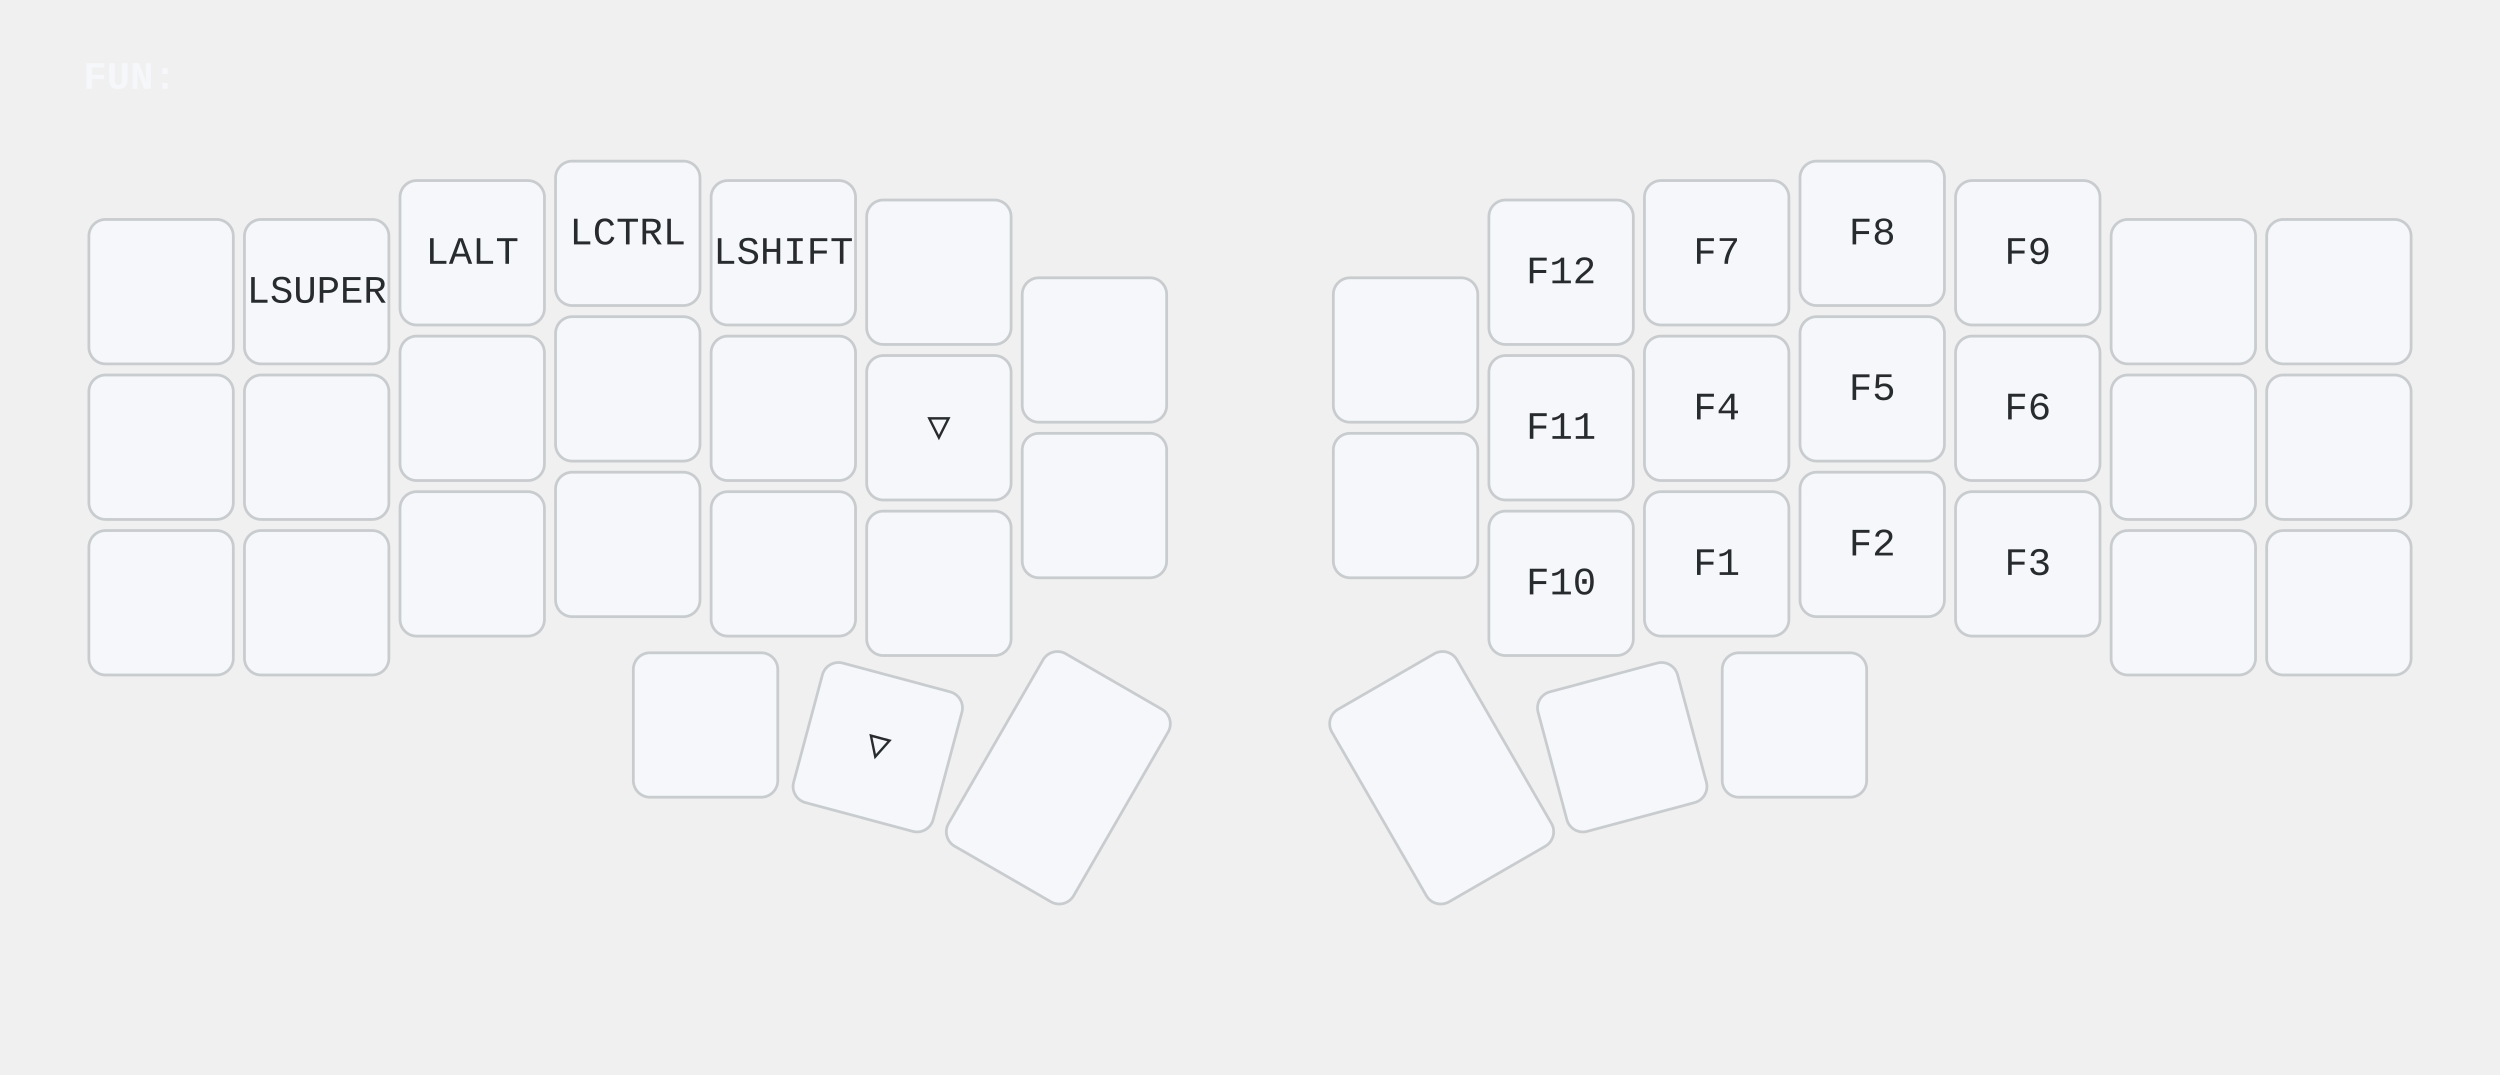
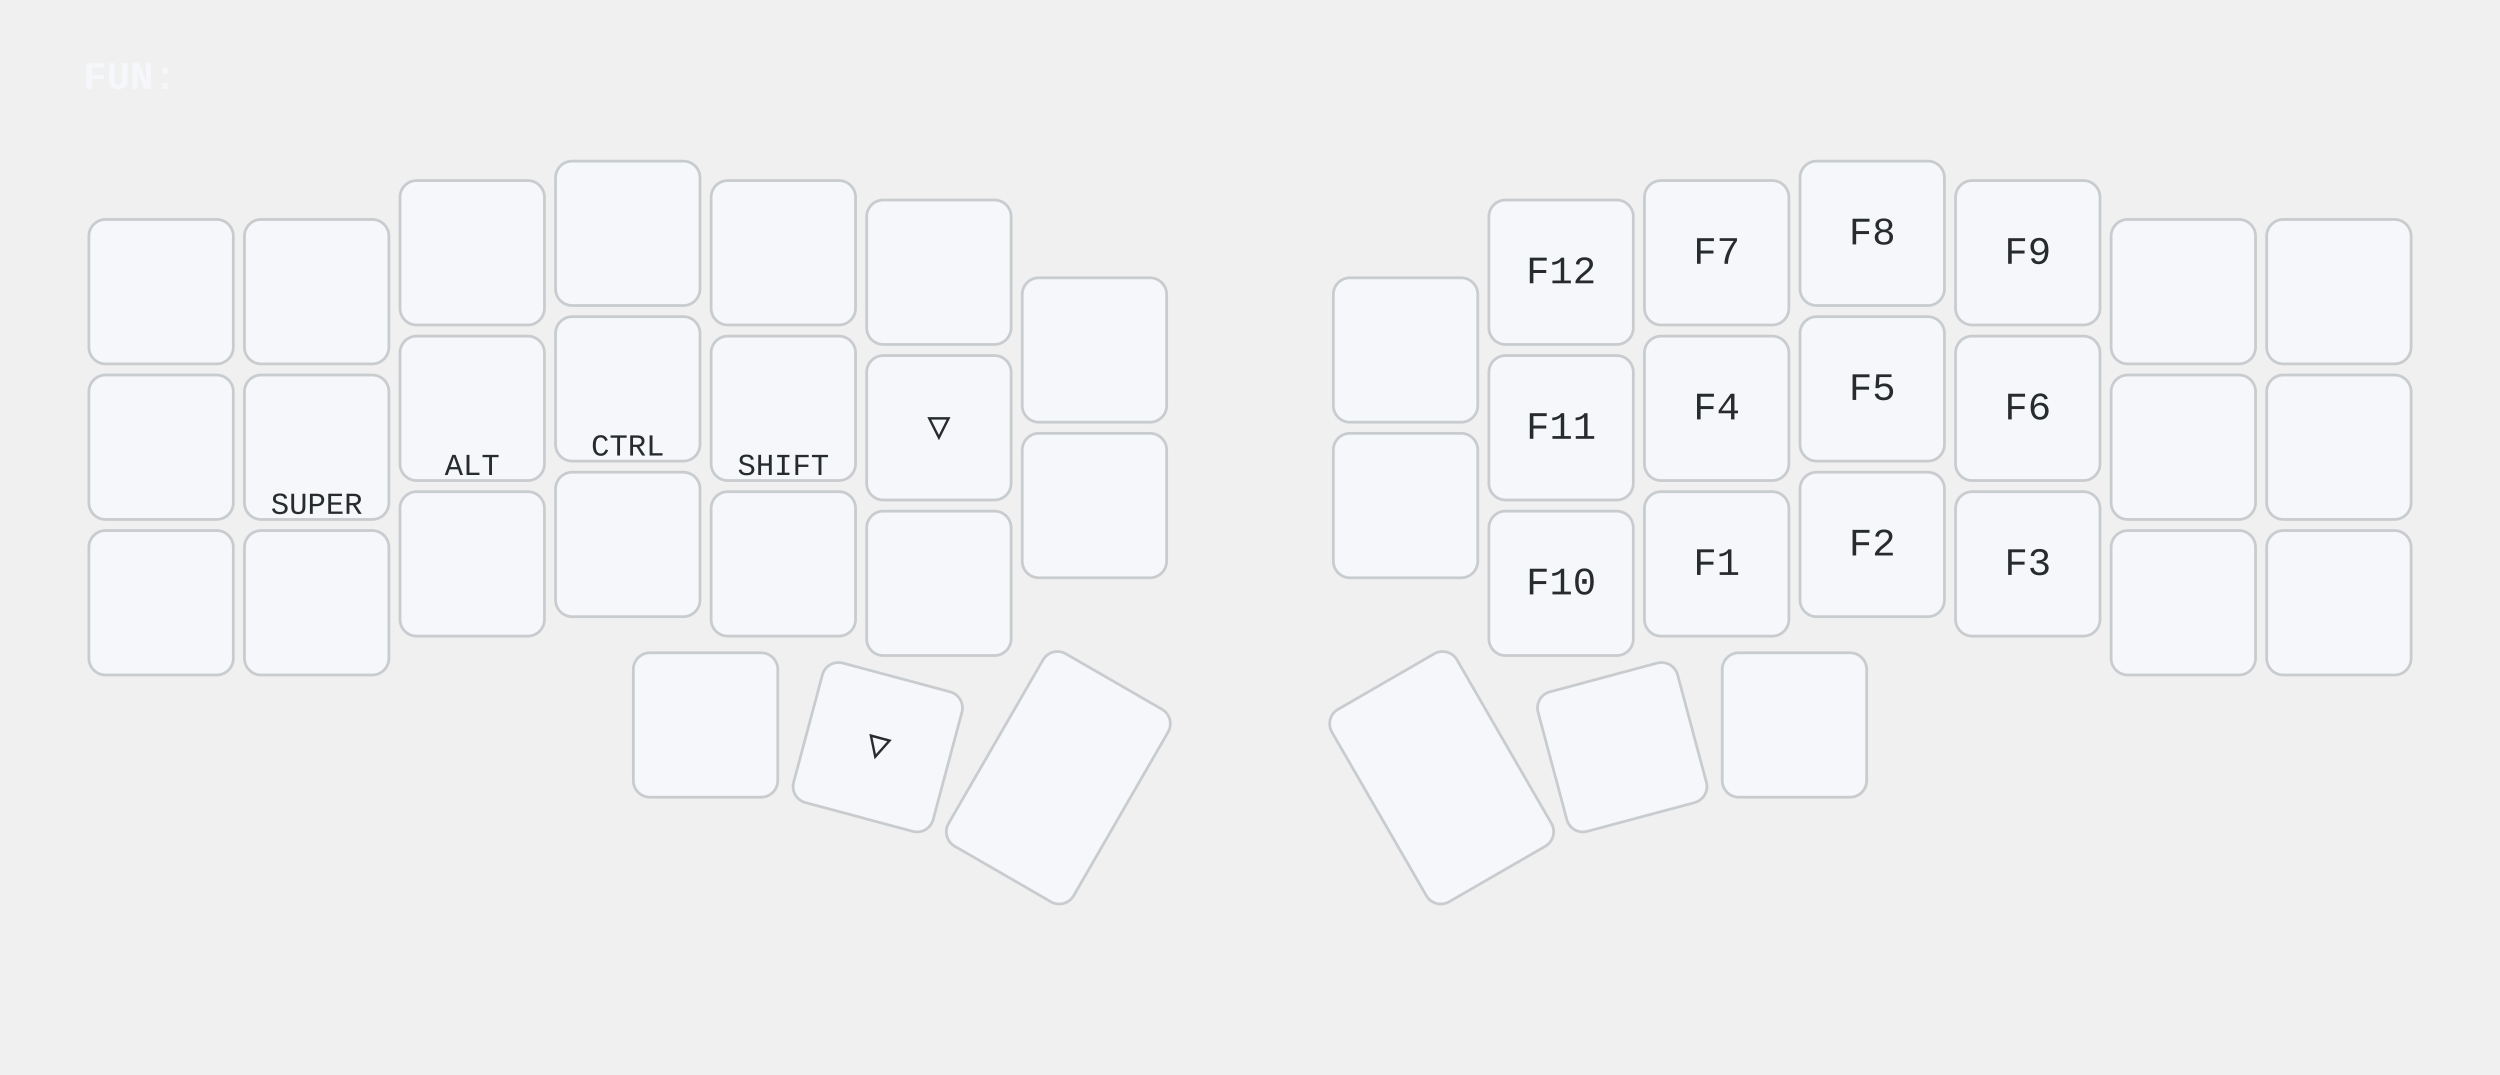
<svg xmlns="http://www.w3.org/2000/svg" width="900" height="387" viewBox="0 0 900 387" class="keymap">
  <style>/* inherit to force styles through use tags */
svg path {
    fill: inherit;
}

/* font and background color specifications */
* {
    background:#282B2E; 
    }
svg.keymap {
    font-family: SFMono-Regular,Consolas,Liberation Mono,Menlo,monospace;
    font-size: 14px;
    font-kerning: normal;
    text-rendering: optimizeLegibility;
    fill: #282B2E;
}

/* default key styling */
rect.key {
    fill: #f5f7fa;
}

rect.key, rect.combo {
    stroke: #c9cccf;
    stroke-width: 1;
}

/* default key side styling, only used is draw_key_sides is set */
rect.side {
    filter: brightness(90%);
}

/* color accent for combo boxes */
rect.combo, rect.combo-separate {
    fill: #5b7cfa;
}

/* color accent for held keys */
rect.held, rect.combo.held {
    fill: #19c6d1;
}

/* color accent for ghost (optional) keys */
rect.ghost, rect.combo.ghost {
    stroke-dasharray: 4, 4;
    stroke-width: 2;
}

text {
    text-anchor: middle;
    dominant-baseline: middle;
}

/* styling for layer labels */
text.label {
    font-weight: bold;
    text-anchor: start;
    fill: #f5f7fa
}

/* styling for optional footer */
text.footer {
    text-anchor: end;
    dominant-baseline: auto;
    stroke: white;
    stroke-width: 4;
    paint-order: stroke;
}

/* styling for combo tap, and key non-tap label text */
text.combo, text.hold, text.shifted, text.left, text.right {
    font-size: 11px;
}

text.hold {
    text-anchor: middle;
    dominant-baseline: auto;
}

text.shifted {
    text-anchor: middle;
    dominant-baseline: hanging;
}

text.left {
    text-anchor: start;
}

text.right {
    text-anchor: end;
}

text.layer-activator {
    text-decoration: underline;
}

/* styling for hold/shifted label text in combo box */
text.combo.hold, text.combo.shifted, text.combo.left, text.combo.right {
    font-size: 8px;
}

/* lighter symbol for transparent keys */
text.trans {
    fill: #282B2E;
}

/* styling for combo dendrons */
path.combo {
    stroke-width: 1;
    stroke: gray;
    fill: none;
}

/* Start Tabler Icons Cleanup */
/* cannot use height/width with glyphs */
.icon-tabler &gt; path {
    fill: inherit;
    stroke: inherit;
    stroke-width: 2;
}
/* hide tabler's default box */
.icon-tabler &gt; path[stroke="none"][fill="none"] {
    visibility: hidden;
}
/* End Tabler Icons Cleanup */

}</style>
  <g transform="translate(30, 0)" class="layer-FUN">
    <text x="0" y="28" class="label" id="FUN">FUN:</text>
    <g transform="translate(0, 56)">
      <g transform="translate(28, 49)" class="key keypos-0">
        <rect rx="6" ry="6" x="-26" y="-26" width="52" height="52" class="key" />
      </g>
      <g transform="translate(84, 49)" class="key keypos-1">
        <rect rx="6" ry="6" x="-26" y="-26" width="52" height="52" class="key" />
-         <text x="0" y="0" class="key tap">LSUPER</text>
      </g>
      <g transform="translate(140, 35)" class="key keypos-2">
        <rect rx="6" ry="6" x="-26" y="-26" width="52" height="52" class="key" />
-         <text x="0" y="0" class="key tap">LALT</text>
      </g>
      <g transform="translate(196, 28)" class="key keypos-3">
        <rect rx="6" ry="6" x="-26" y="-26" width="52" height="52" class="key" />
-         <text x="0" y="0" class="key tap">LCTRL</text>
      </g>
      <g transform="translate(252, 35)" class="key keypos-4">
        <rect rx="6" ry="6" x="-26" y="-26" width="52" height="52" class="key" />
-         <text x="0" y="0" class="key tap">LSHIFT</text>
      </g>
      <g transform="translate(308, 42)" class="key keypos-5">
        <rect rx="6" ry="6" x="-26" y="-26" width="52" height="52" class="key" />
      </g>
      <g transform="translate(364, 70)" class="key keypos-6">
        <rect rx="6" ry="6" x="-26" y="-26" width="52" height="52" class="key" />
      </g>
      <g transform="translate(476, 70)" class="key keypos-7">
        <rect rx="6" ry="6" x="-26" y="-26" width="52" height="52" class="key" />
      </g>
      <g transform="translate(532, 42)" class="key keypos-8">
        <rect rx="6" ry="6" x="-26" y="-26" width="52" height="52" class="key" />
        <text x="0" y="0" class="key tap">F12</text>
      </g>
      <g transform="translate(588, 35)" class="key keypos-9">
        <rect rx="6" ry="6" x="-26" y="-26" width="52" height="52" class="key" />
        <text x="0" y="0" class="key tap">F7</text>
      </g>
      <g transform="translate(644, 28)" class="key keypos-10">
        <rect rx="6" ry="6" x="-26" y="-26" width="52" height="52" class="key" />
        <text x="0" y="0" class="key tap">F8</text>
      </g>
      <g transform="translate(700, 35)" class="key keypos-11">
        <rect rx="6" ry="6" x="-26" y="-26" width="52" height="52" class="key" />
        <text x="0" y="0" class="key tap">F9</text>
      </g>
      <g transform="translate(756, 49)" class="key keypos-12">
        <rect rx="6" ry="6" x="-26" y="-26" width="52" height="52" class="key" />
      </g>
      <g transform="translate(812, 49)" class="key keypos-13">
        <rect rx="6" ry="6" x="-26" y="-26" width="52" height="52" class="key" />
      </g>
      <g transform="translate(28, 105)" class="key keypos-14">
        <rect rx="6" ry="6" x="-26" y="-26" width="52" height="52" class="key" />
      </g>
      <g transform="translate(84, 105)" class="key keypos-15">
        <rect rx="6" ry="6" x="-26" y="-26" width="52" height="52" class="key" />
+         <text x="0" y="24" class="key hold">SUPER</text>
      </g>
      <g transform="translate(140, 91)" class="key keypos-16">
        <rect rx="6" ry="6" x="-26" y="-26" width="52" height="52" class="key" />
+         <text x="0" y="24" class="key hold">ALT</text>
      </g>
      <g transform="translate(196, 84)" class="key keypos-17">
        <rect rx="6" ry="6" x="-26" y="-26" width="52" height="52" class="key" />
+         <text x="0" y="24" class="key hold">CTRL</text>
      </g>
      <g transform="translate(252, 91)" class="key keypos-18">
        <rect rx="6" ry="6" x="-26" y="-26" width="52" height="52" class="key" />
+         <text x="0" y="24" class="key hold">SHIFT</text>
      </g>
      <g transform="translate(308, 98)" class="key keypos-19">
        <rect rx="6" ry="6" x="-26" y="-26" width="52" height="52" class="key" />
        <text x="0" y="0" class="key tap">▽</text>
      </g>
      <g transform="translate(364, 126)" class="key keypos-20">
        <rect rx="6" ry="6" x="-26" y="-26" width="52" height="52" class="key" />
      </g>
      <g transform="translate(476, 126)" class="key keypos-21">
        <rect rx="6" ry="6" x="-26" y="-26" width="52" height="52" class="key" />
      </g>
      <g transform="translate(532, 98)" class="key keypos-22">
        <rect rx="6" ry="6" x="-26" y="-26" width="52" height="52" class="key" />
        <text x="0" y="0" class="key tap">F11</text>
      </g>
      <g transform="translate(588, 91)" class="key keypos-23">
        <rect rx="6" ry="6" x="-26" y="-26" width="52" height="52" class="key" />
        <text x="0" y="0" class="key tap">F4</text>
      </g>
      <g transform="translate(644, 84)" class="key keypos-24">
        <rect rx="6" ry="6" x="-26" y="-26" width="52" height="52" class="key" />
        <text x="0" y="0" class="key tap">F5</text>
      </g>
      <g transform="translate(700, 91)" class="key keypos-25">
        <rect rx="6" ry="6" x="-26" y="-26" width="52" height="52" class="key" />
        <text x="0" y="0" class="key tap">F6</text>
      </g>
      <g transform="translate(756, 105)" class="key keypos-26">
        <rect rx="6" ry="6" x="-26" y="-26" width="52" height="52" class="key" />
      </g>
      <g transform="translate(812, 105)" class="key keypos-27">
        <rect rx="6" ry="6" x="-26" y="-26" width="52" height="52" class="key" />
      </g>
      <g transform="translate(28, 161)" class="key keypos-28">
        <rect rx="6" ry="6" x="-26" y="-26" width="52" height="52" class="key" />
      </g>
      <g transform="translate(84, 161)" class="key keypos-29">
        <rect rx="6" ry="6" x="-26" y="-26" width="52" height="52" class="key" />
      </g>
      <g transform="translate(140, 147)" class="key keypos-30">
        <rect rx="6" ry="6" x="-26" y="-26" width="52" height="52" class="key" />
      </g>
      <g transform="translate(196, 140)" class="key keypos-31">
        <rect rx="6" ry="6" x="-26" y="-26" width="52" height="52" class="key" />
      </g>
      <g transform="translate(252, 147)" class="key keypos-32">
        <rect rx="6" ry="6" x="-26" y="-26" width="52" height="52" class="key" />
      </g>
      <g transform="translate(308, 154)" class="key keypos-33">
        <rect rx="6" ry="6" x="-26" y="-26" width="52" height="52" class="key" />
      </g>
      <g transform="translate(532, 154)" class="key keypos-34">
        <rect rx="6" ry="6" x="-26" y="-26" width="52" height="52" class="key" />
        <text x="0" y="0" class="key tap">F10</text>
      </g>
      <g transform="translate(588, 147)" class="key keypos-35">
        <rect rx="6" ry="6" x="-26" y="-26" width="52" height="52" class="key" />
        <text x="0" y="0" class="key tap">F1</text>
      </g>
      <g transform="translate(644, 140)" class="key keypos-36">
        <rect rx="6" ry="6" x="-26" y="-26" width="52" height="52" class="key" />
        <text x="0" y="0" class="key tap">F2</text>
      </g>
      <g transform="translate(700, 147)" class="key keypos-37">
        <rect rx="6" ry="6" x="-26" y="-26" width="52" height="52" class="key" />
        <text x="0" y="0" class="key tap">F3</text>
      </g>
      <g transform="translate(756, 161)" class="key keypos-38">
        <rect rx="6" ry="6" x="-26" y="-26" width="52" height="52" class="key" />
      </g>
      <g transform="translate(812, 161)" class="key keypos-39">
        <rect rx="6" ry="6" x="-26" y="-26" width="52" height="52" class="key" />
      </g>
      <g transform="translate(224, 205)" class="key keypos-40">
        <rect rx="6" ry="6" x="-26" y="-26" width="52" height="52" class="key" />
      </g>
      <g transform="translate(286, 213) rotate(15.0)" class="key keypos-41">
        <rect rx="6" ry="6" x="-26" y="-26" width="52" height="52" class="key" />
        <text x="0" y="0" class="key tap">▽</text>
      </g>
      <g transform="translate(351, 224) rotate(30.0)" class="key keypos-42">
        <rect rx="6" ry="6" x="-26" y="-40" width="52" height="80" class="key" />
      </g>
      <g transform="translate(489, 224) rotate(-30.0)" class="key keypos-43">
        <rect rx="6" ry="6" x="-26" y="-40" width="52" height="80" class="key" />
      </g>
      <g transform="translate(554, 213) rotate(-15.0)" class="key keypos-44">
        <rect rx="6" ry="6" x="-26" y="-26" width="52" height="52" class="key" />
      </g>
      <g transform="translate(616, 205)" class="key keypos-45">
        <rect rx="6" ry="6" x="-26" y="-26" width="52" height="52" class="key" />
      </g>
    </g>
  </g>
</svg>
